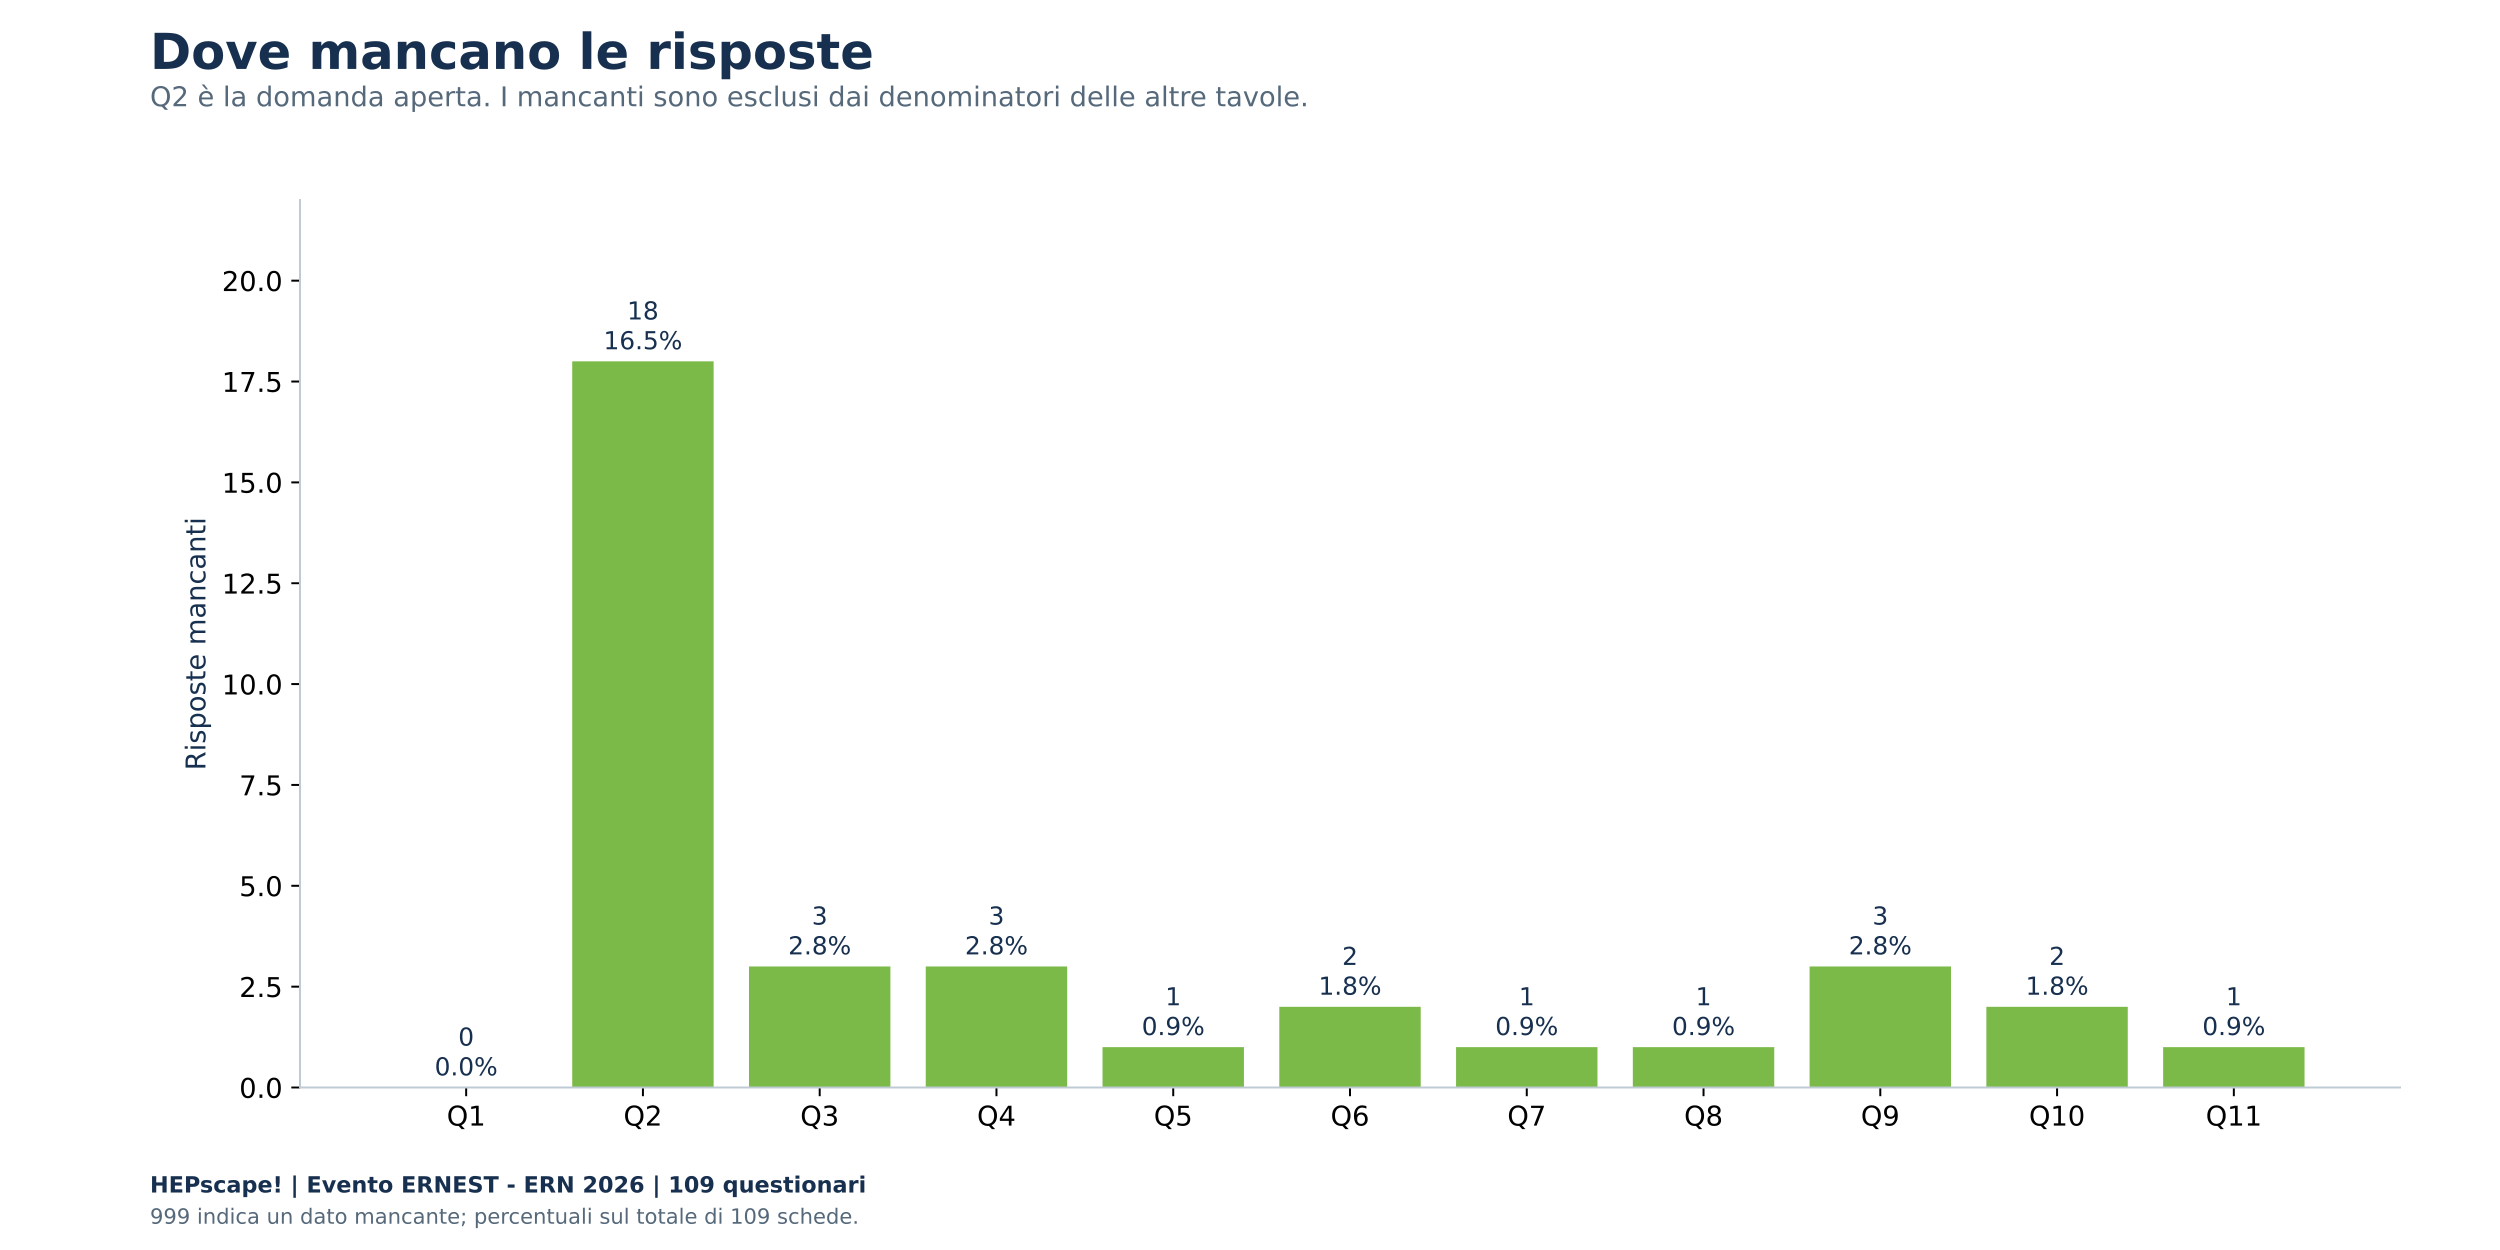
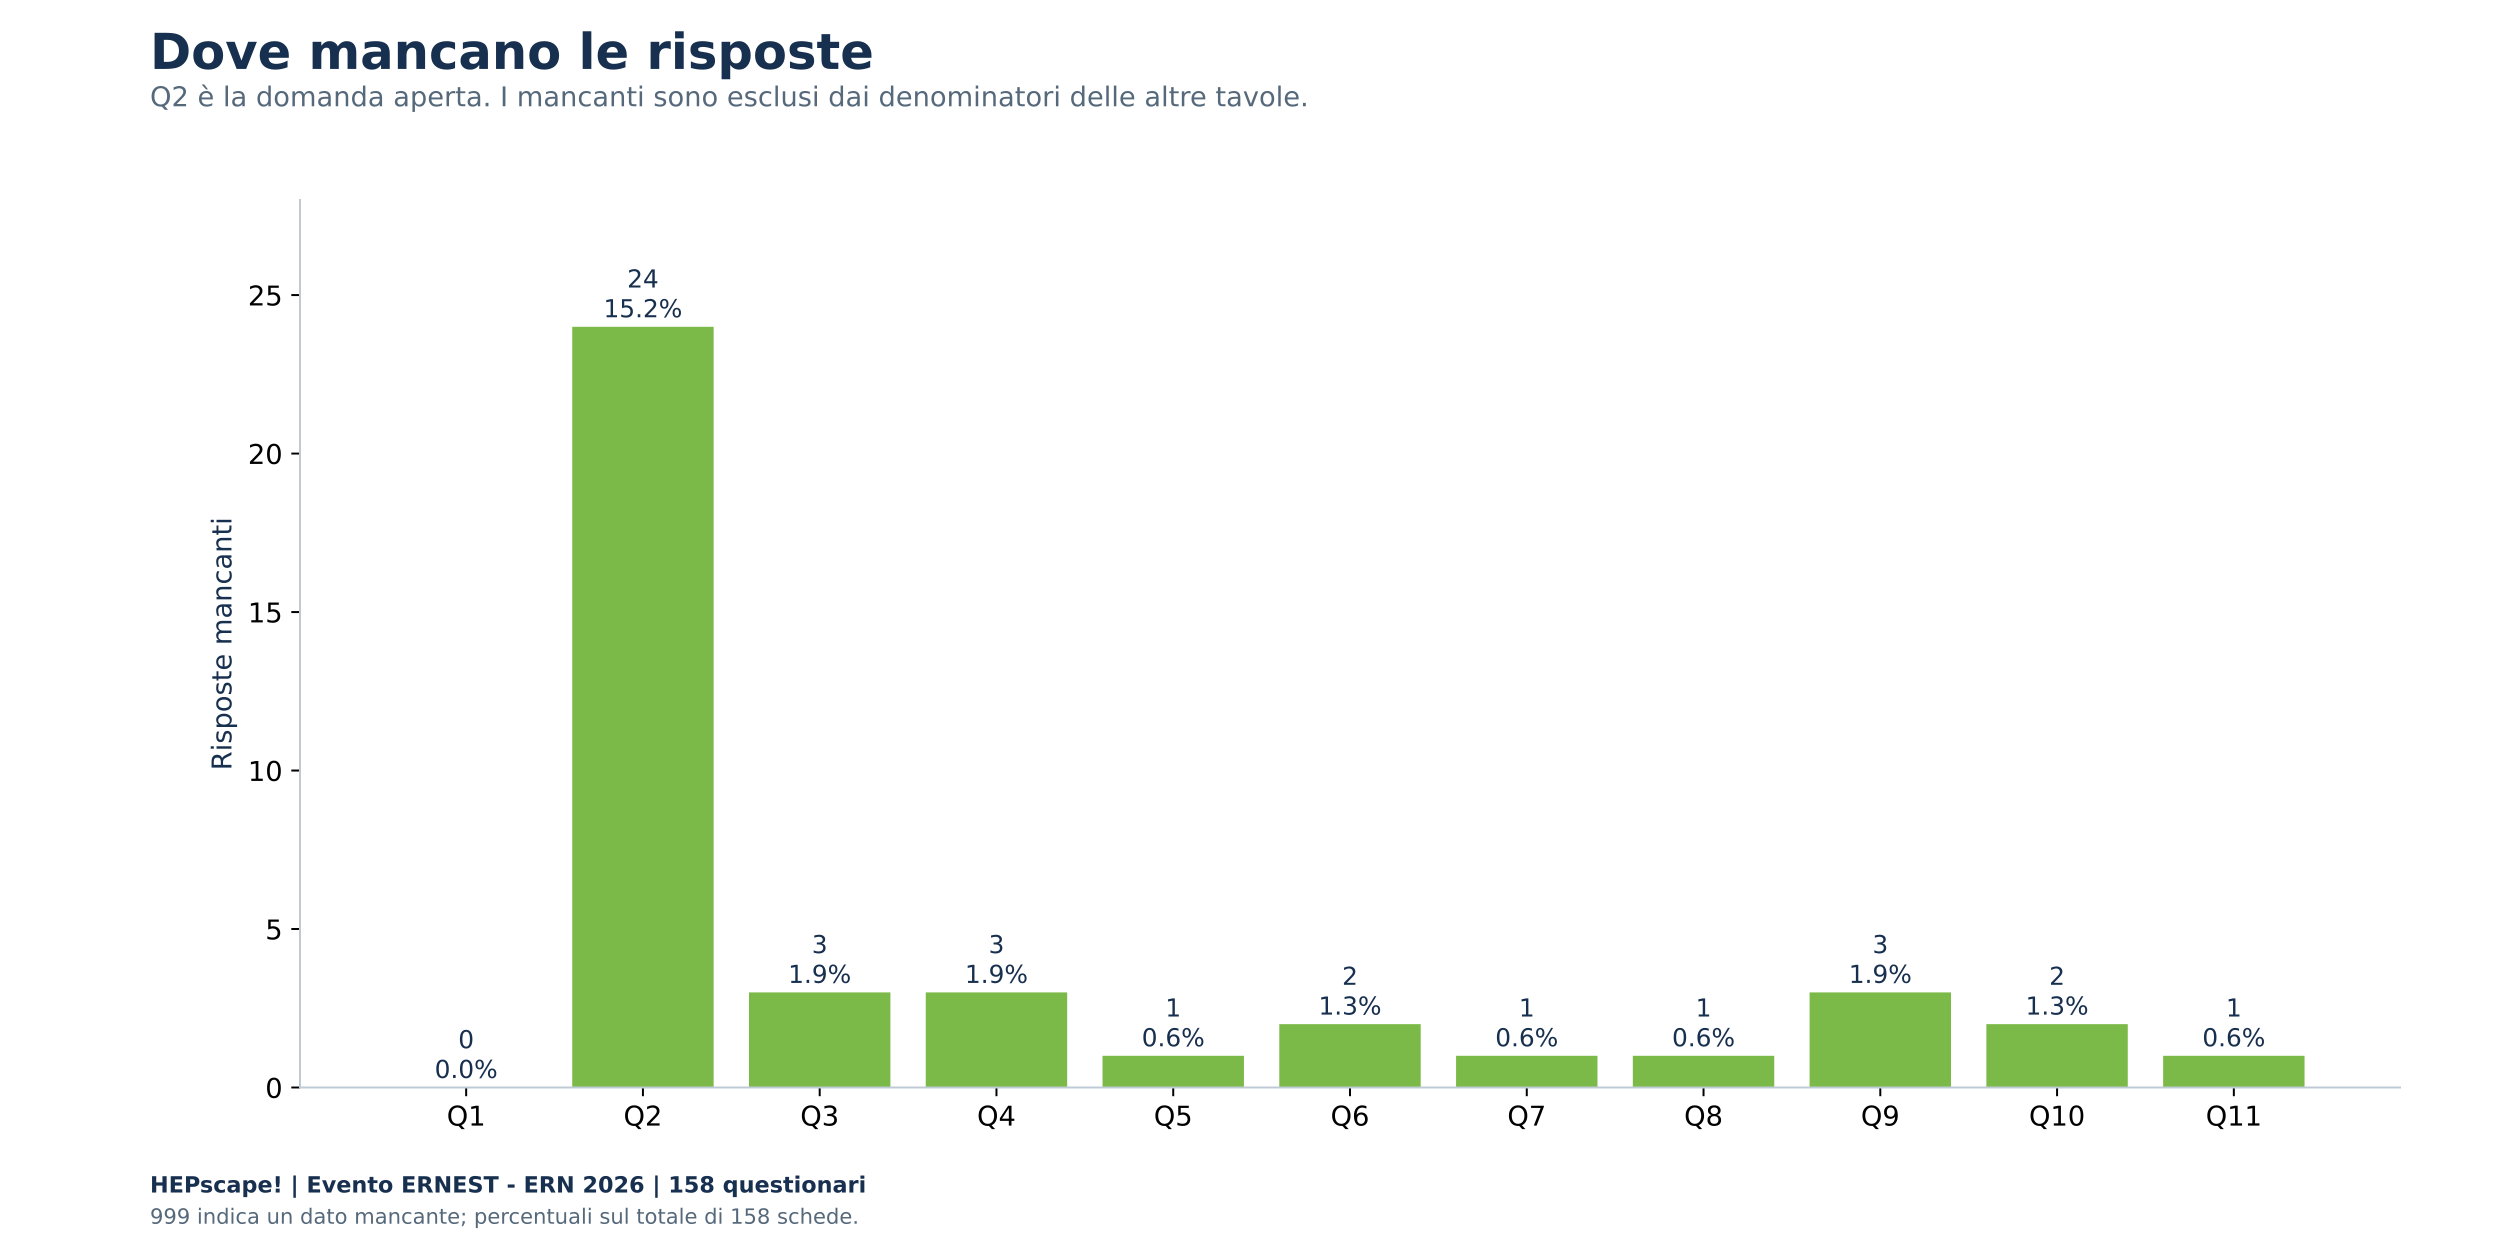
<svg xmlns="http://www.w3.org/2000/svg" xmlns:xlink="http://www.w3.org/1999/xlink" width="1008pt" height="504pt" viewBox="0 0 1008 504" version="1.1">
  <defs>
    <style type="text/css">*{stroke-linejoin: round; stroke-linecap: butt}</style>
  </defs>
  <g id="figure_1">
    <g id="patch_1">
      <path d="M 0 504  L 1008 504  L 1008 0  L 0 0  z " style="fill: #ffffff" />
    </g>
    <g id="axes_1">
      <g id="patch_2">
        <path d="M 120.96 438.48  L 967.68 438.48  L 967.68 80.64  L 120.96 80.64  z " style="fill: #ffffff" />
      </g>
      <g id="patch_3">
-         <path d="M 159.447 438.48  L 216.465 438.48  L 216.465 438.48  L 159.447 438.48  z " clip-path="url(#pb9909168cd)" style="fill: #7bba48" />
+         <path d="M 159.447 438.48  L 216.465 438.48  L 216.465 438.48  L 159.447 438.48  z " clip-path="url(#p4ba3d19e28)" style="fill: #7bba48" />
      </g>
      <g id="patch_4">
-         <path d="M 230.72 438.48  L 287.738 438.48  L 287.738 145.702  L 230.72 145.702  z " clip-path="url(#pb9909168cd)" style="fill: #7bba48" />
+         <path d="M 230.72 438.48  L 287.738 438.48  L 287.738 131.76  L 230.72 131.76  z " clip-path="url(#p4ba3d19e28)" style="fill: #7bba48" />
      </g>
      <g id="patch_5">
-         <path d="M 301.993 438.48  L 359.011 438.48  L 359.011 389.684  L 301.993 389.684  z " clip-path="url(#pb9909168cd)" style="fill: #7bba48" />
+         <path d="M 301.993 438.48  L 359.011 438.48  L 359.011 400.14  L 301.993 400.14  z " clip-path="url(#p4ba3d19e28)" style="fill: #7bba48" />
      </g>
      <g id="patch_6">
-         <path d="M 373.265 438.48  L 430.284 438.48  L 430.284 389.684  L 373.265 389.684  z " clip-path="url(#pb9909168cd)" style="fill: #7bba48" />
+         <path d="M 373.265 438.48  L 430.284 438.48  L 430.284 400.14  L 373.265 400.14  z " clip-path="url(#p4ba3d19e28)" style="fill: #7bba48" />
      </g>
      <g id="patch_7">
-         <path d="M 444.538 438.48  L 501.556 438.48  L 501.556 422.215  L 444.538 422.215  z " clip-path="url(#pb9909168cd)" style="fill: #7bba48" />
+         <path d="M 444.538 438.48  L 501.556 438.48  L 501.556 425.7  L 444.538 425.7  z " clip-path="url(#p4ba3d19e28)" style="fill: #7bba48" />
      </g>
      <g id="patch_8">
-         <path d="M 515.811 438.48  L 572.829 438.48  L 572.829 405.949  L 515.811 405.949  z " clip-path="url(#pb9909168cd)" style="fill: #7bba48" />
+         <path d="M 515.811 438.48  L 572.829 438.48  L 572.829 412.92  L 515.811 412.92  z " clip-path="url(#p4ba3d19e28)" style="fill: #7bba48" />
      </g>
      <g id="patch_9">
-         <path d="M 587.084 438.48  L 644.102 438.48  L 644.102 422.215  L 587.084 422.215  z " clip-path="url(#pb9909168cd)" style="fill: #7bba48" />
+         <path d="M 587.084 438.48  L 644.102 438.48  L 644.102 425.7  L 587.084 425.7  z " clip-path="url(#p4ba3d19e28)" style="fill: #7bba48" />
      </g>
      <g id="patch_10">
-         <path d="M 658.356 438.48  L 715.375 438.48  L 715.375 422.215  L 658.356 422.215  z " clip-path="url(#pb9909168cd)" style="fill: #7bba48" />
+         <path d="M 658.356 438.48  L 715.375 438.48  L 715.375 425.7  L 658.356 425.7  z " clip-path="url(#p4ba3d19e28)" style="fill: #7bba48" />
      </g>
      <g id="patch_11">
-         <path d="M 729.629 438.48  L 786.647 438.48  L 786.647 389.684  L 729.629 389.684  z " clip-path="url(#pb9909168cd)" style="fill: #7bba48" />
+         <path d="M 729.629 438.48  L 786.647 438.48  L 786.647 400.14  L 729.629 400.14  z " clip-path="url(#p4ba3d19e28)" style="fill: #7bba48" />
      </g>
      <g id="patch_12">
-         <path d="M 800.902 438.48  L 857.92 438.48  L 857.92 405.949  L 800.902 405.949  z " clip-path="url(#pb9909168cd)" style="fill: #7bba48" />
+         <path d="M 800.902 438.48  L 857.92 438.48  L 857.92 412.92  L 800.902 412.92  z " clip-path="url(#p4ba3d19e28)" style="fill: #7bba48" />
      </g>
      <g id="patch_13">
-         <path d="M 872.175 438.48  L 929.193 438.48  L 929.193 422.215  L 872.175 422.215  z " clip-path="url(#pb9909168cd)" style="fill: #7bba48" />
+         <path d="M 872.175 438.48  L 929.193 438.48  L 929.193 425.7  L 872.175 425.7  z " clip-path="url(#p4ba3d19e28)" style="fill: #7bba48" />
      </g>
      <g id="matplotlib.axis_1">
        <g id="xtick_1">
          <g id="line2d_1">
            <defs>
-               <path id="m5d9aae6c41" d="M 0 0  L 0 3.5  " style="stroke: #000000; stroke-width: 0.8" />
+               <path id="me56580a99a" d="M 0 0  L 0 3.5  " style="stroke: #000000; stroke-width: 0.8" />
            </defs>
            <g>
-               <use xlink:href="#m5d9aae6c41" x="187.956" y="438.48" style="stroke: #000000; stroke-width: 0.8" />
+               <use xlink:href="#me56580a99a" x="187.956" y="438.48" style="stroke: #000000; stroke-width: 0.8" />
            </g>
          </g>
          <g id="text_1">
            <text style="font-size: 11px; font-family: 'DejaVu Sans'; text-anchor: middle" x="187.956" y="453.837" transform="rotate(-0 187.9564 453.8374)">Q1</text>
          </g>
        </g>
        <g id="xtick_2">
          <g id="line2d_2">
            <g>
-               <use xlink:href="#m5d9aae6c41" x="259.229" y="438.48" style="stroke: #000000; stroke-width: 0.8" />
+               <use xlink:href="#me56580a99a" x="259.229" y="438.48" style="stroke: #000000; stroke-width: 0.8" />
            </g>
          </g>
          <g id="text_2">
            <text style="font-size: 11px; font-family: 'DejaVu Sans'; text-anchor: middle" x="259.229" y="453.837" transform="rotate(-0 259.2291 453.8374)">Q2</text>
          </g>
        </g>
        <g id="xtick_3">
          <g id="line2d_3">
            <g>
-               <use xlink:href="#m5d9aae6c41" x="330.502" y="438.48" style="stroke: #000000; stroke-width: 0.8" />
+               <use xlink:href="#me56580a99a" x="330.502" y="438.48" style="stroke: #000000; stroke-width: 0.8" />
            </g>
          </g>
          <g id="text_3">
            <text style="font-size: 11px; font-family: 'DejaVu Sans'; text-anchor: middle" x="330.502" y="453.837" transform="rotate(-0 330.5018 453.8374)">Q3</text>
          </g>
        </g>
        <g id="xtick_4">
          <g id="line2d_4">
            <g>
-               <use xlink:href="#m5d9aae6c41" x="401.775" y="438.48" style="stroke: #000000; stroke-width: 0.8" />
+               <use xlink:href="#me56580a99a" x="401.775" y="438.48" style="stroke: #000000; stroke-width: 0.8" />
            </g>
          </g>
          <g id="text_4">
            <text style="font-size: 11px; font-family: 'DejaVu Sans'; text-anchor: middle" x="401.775" y="453.837" transform="rotate(-0 401.7745 453.8374)">Q4</text>
          </g>
        </g>
        <g id="xtick_5">
          <g id="line2d_5">
            <g>
-               <use xlink:href="#m5d9aae6c41" x="473.047" y="438.48" style="stroke: #000000; stroke-width: 0.8" />
+               <use xlink:href="#me56580a99a" x="473.047" y="438.48" style="stroke: #000000; stroke-width: 0.8" />
            </g>
          </g>
          <g id="text_5">
            <text style="font-size: 11px; font-family: 'DejaVu Sans'; text-anchor: middle" x="473.047" y="453.837" transform="rotate(-0 473.0473 453.8374)">Q5</text>
          </g>
        </g>
        <g id="xtick_6">
          <g id="line2d_6">
            <g>
-               <use xlink:href="#m5d9aae6c41" x="544.32" y="438.48" style="stroke: #000000; stroke-width: 0.8" />
+               <use xlink:href="#me56580a99a" x="544.32" y="438.48" style="stroke: #000000; stroke-width: 0.8" />
            </g>
          </g>
          <g id="text_6">
            <text style="font-size: 11px; font-family: 'DejaVu Sans'; text-anchor: middle" x="544.32" y="453.837" transform="rotate(-0 544.32 453.8374)">Q6</text>
          </g>
        </g>
        <g id="xtick_7">
          <g id="line2d_7">
            <g>
-               <use xlink:href="#m5d9aae6c41" x="615.593" y="438.48" style="stroke: #000000; stroke-width: 0.8" />
+               <use xlink:href="#me56580a99a" x="615.593" y="438.48" style="stroke: #000000; stroke-width: 0.8" />
            </g>
          </g>
          <g id="text_7">
            <text style="font-size: 11px; font-family: 'DejaVu Sans'; text-anchor: middle" x="615.593" y="453.837" transform="rotate(-0 615.5927 453.8374)">Q7</text>
          </g>
        </g>
        <g id="xtick_8">
          <g id="line2d_8">
            <g>
-               <use xlink:href="#m5d9aae6c41" x="686.865" y="438.48" style="stroke: #000000; stroke-width: 0.8" />
+               <use xlink:href="#me56580a99a" x="686.865" y="438.48" style="stroke: #000000; stroke-width: 0.8" />
            </g>
          </g>
          <g id="text_8">
            <text style="font-size: 11px; font-family: 'DejaVu Sans'; text-anchor: middle" x="686.865" y="453.837" transform="rotate(-0 686.8655 453.8374)">Q8</text>
          </g>
        </g>
        <g id="xtick_9">
          <g id="line2d_9">
            <g>
-               <use xlink:href="#m5d9aae6c41" x="758.138" y="438.48" style="stroke: #000000; stroke-width: 0.8" />
+               <use xlink:href="#me56580a99a" x="758.138" y="438.48" style="stroke: #000000; stroke-width: 0.8" />
            </g>
          </g>
          <g id="text_9">
            <text style="font-size: 11px; font-family: 'DejaVu Sans'; text-anchor: middle" x="758.138" y="453.837" transform="rotate(-0 758.1382 453.8374)">Q9</text>
          </g>
        </g>
        <g id="xtick_10">
          <g id="line2d_10">
            <g>
-               <use xlink:href="#m5d9aae6c41" x="829.411" y="438.48" style="stroke: #000000; stroke-width: 0.8" />
+               <use xlink:href="#me56580a99a" x="829.411" y="438.48" style="stroke: #000000; stroke-width: 0.8" />
            </g>
          </g>
          <g id="text_10">
            <text style="font-size: 11px; font-family: 'DejaVu Sans'; text-anchor: middle" x="829.411" y="453.837" transform="rotate(-0 829.4109 453.8374)">Q10</text>
          </g>
        </g>
        <g id="xtick_11">
          <g id="line2d_11">
            <g>
-               <use xlink:href="#m5d9aae6c41" x="900.684" y="438.48" style="stroke: #000000; stroke-width: 0.8" />
+               <use xlink:href="#me56580a99a" x="900.684" y="438.48" style="stroke: #000000; stroke-width: 0.8" />
            </g>
          </g>
          <g id="text_11">
            <text style="font-size: 11px; font-family: 'DejaVu Sans'; text-anchor: middle" x="900.684" y="453.837" transform="rotate(-0 900.6836 453.8374)">Q11</text>
          </g>
        </g>
      </g>
      <g id="matplotlib.axis_2">
        <g id="ytick_1">
          <g id="line2d_12">
            <defs>
-               <path id="mbeca474b86" d="M 0 0  L -3.5 0  " style="stroke: #000000; stroke-width: 0.8" />
+               <path id="m4f8a3cc82a" d="M 0 0  L -3.5 0  " style="stroke: #000000; stroke-width: 0.8" />
            </defs>
            <g>
-               <use xlink:href="#mbeca474b86" x="120.96" y="438.48" style="stroke: #000000; stroke-width: 0.8" />
+               <use xlink:href="#m4f8a3cc82a" x="120.96" y="438.48" style="stroke: #000000; stroke-width: 0.8" />
            </g>
          </g>
          <g id="text_12">
-             <text style="font-size: 11px; font-family: 'DejaVu Sans'; text-anchor: end" x="113.96" y="442.659" transform="rotate(-0 113.96 442.6587)">0.0</text>
+             <text style="font-size: 11px; font-family: 'DejaVu Sans'; text-anchor: end" x="113.96" y="442.659" transform="rotate(-0 113.96 442.6587)">0</text>
          </g>
        </g>
        <g id="ytick_2">
          <g id="line2d_13">
            <g>
-               <use xlink:href="#mbeca474b86" x="120.96" y="397.816" style="stroke: #000000; stroke-width: 0.8" />
+               <use xlink:href="#m4f8a3cc82a" x="120.96" y="374.58" style="stroke: #000000; stroke-width: 0.8" />
            </g>
          </g>
          <g id="text_13">
-             <text style="font-size: 11px; font-family: 'DejaVu Sans'; text-anchor: end" x="113.96" y="401.995" transform="rotate(-0 113.96 401.9951)">2.5</text>
+             <text style="font-size: 11px; font-family: 'DejaVu Sans'; text-anchor: end" x="113.96" y="378.759" transform="rotate(-0 113.96 378.7587)">5</text>
          </g>
        </g>
        <g id="ytick_3">
          <g id="line2d_14">
            <g>
-               <use xlink:href="#mbeca474b86" x="120.96" y="357.153" style="stroke: #000000; stroke-width: 0.8" />
+               <use xlink:href="#m4f8a3cc82a" x="120.96" y="310.68" style="stroke: #000000; stroke-width: 0.8" />
            </g>
          </g>
          <g id="text_14">
-             <text style="font-size: 11px; font-family: 'DejaVu Sans'; text-anchor: end" x="113.96" y="361.331" transform="rotate(-0 113.96 361.3314)">5.0</text>
+             <text style="font-size: 11px; font-family: 'DejaVu Sans'; text-anchor: end" x="113.96" y="314.859" transform="rotate(-0 113.96 314.8587)">10</text>
          </g>
        </g>
        <g id="ytick_4">
          <g id="line2d_15">
            <g>
-               <use xlink:href="#mbeca474b86" x="120.96" y="316.489" style="stroke: #000000; stroke-width: 0.8" />
+               <use xlink:href="#m4f8a3cc82a" x="120.96" y="246.78" style="stroke: #000000; stroke-width: 0.8" />
            </g>
          </g>
          <g id="text_15">
-             <text style="font-size: 11px; font-family: 'DejaVu Sans'; text-anchor: end" x="113.96" y="320.668" transform="rotate(-0 113.96 320.6678)">7.5</text>
+             <text style="font-size: 11px; font-family: 'DejaVu Sans'; text-anchor: end" x="113.96" y="250.959" transform="rotate(-0 113.96 250.9587)">15</text>
          </g>
        </g>
        <g id="ytick_5">
          <g id="line2d_16">
            <g>
-               <use xlink:href="#mbeca474b86" x="120.96" y="275.825" style="stroke: #000000; stroke-width: 0.8" />
+               <use xlink:href="#m4f8a3cc82a" x="120.96" y="182.88" style="stroke: #000000; stroke-width: 0.8" />
            </g>
          </g>
          <g id="text_16">
-             <text style="font-size: 11px; font-family: 'DejaVu Sans'; text-anchor: end" x="113.96" y="280.004" transform="rotate(-0 113.96 280.0042)">10.0</text>
+             <text style="font-size: 11px; font-family: 'DejaVu Sans'; text-anchor: end" x="113.96" y="187.059" transform="rotate(-0 113.96 187.0587)">20</text>
          </g>
        </g>
        <g id="ytick_6">
          <g id="line2d_17">
            <g>
-               <use xlink:href="#mbeca474b86" x="120.96" y="235.162" style="stroke: #000000; stroke-width: 0.8" />
+               <use xlink:href="#m4f8a3cc82a" x="120.96" y="118.98" style="stroke: #000000; stroke-width: 0.8" />
            </g>
          </g>
          <g id="text_17">
-             <text style="font-size: 11px; font-family: 'DejaVu Sans'; text-anchor: end" x="113.96" y="239.341" transform="rotate(-0 113.96 239.3405)">12.5</text>
-           </g>
-         </g>
-         <g id="ytick_7">
-           <g id="line2d_18">
-             <g>
-               <use xlink:href="#mbeca474b86" x="120.96" y="194.498" style="stroke: #000000; stroke-width: 0.8" />
-             </g>
-           </g>
-           <g id="text_18">
-             <text style="font-size: 11px; font-family: 'DejaVu Sans'; text-anchor: end" x="113.96" y="198.677" transform="rotate(-0 113.96 198.6769)">15.0</text>
-           </g>
-         </g>
-         <g id="ytick_8">
-           <g id="line2d_19">
-             <g>
-               <use xlink:href="#mbeca474b86" x="120.96" y="153.835" style="stroke: #000000; stroke-width: 0.8" />
-             </g>
-           </g>
-           <g id="text_19">
-             <text style="font-size: 11px; font-family: 'DejaVu Sans'; text-anchor: end" x="113.96" y="158.013" transform="rotate(-0 113.96 158.0133)">17.5</text>
-           </g>
-         </g>
-         <g id="ytick_9">
-           <g id="line2d_20">
-             <g>
-               <use xlink:href="#mbeca474b86" x="120.96" y="113.171" style="stroke: #000000; stroke-width: 0.8" />
-             </g>
-           </g>
-           <g id="text_20">
-             <text style="font-size: 11px; font-family: 'DejaVu Sans'; text-anchor: end" x="113.96" y="117.35" transform="rotate(-0 113.96 117.3496)">20.0</text>
-           </g>
-         </g>
-         <g id="text_21">
-           <text style="font-size: 11px; font-family: 'DejaVu Sans'; text-anchor: middle; fill: #18304f" x="82.825" y="259.56" transform="rotate(-90 82.82523 259.56)">Risposte mancanti</text>
+             <text style="font-size: 11px; font-family: 'DejaVu Sans'; text-anchor: end" x="113.96" y="123.159" transform="rotate(-0 113.96 123.1587)">25</text>
+           </g>
+         </g>
+         <g id="text_18">
+           <text style="font-size: 11px; font-family: 'DejaVu Sans'; text-anchor: middle; fill: #18304f" x="93.32" y="259.56" transform="rotate(-90 93.31992 259.56)">Risposte mancanti</text>
        </g>
      </g>
      <g id="patch_14">
        <path d="M 120.96 438.48  L 120.96 80.64  " style="fill: none; stroke: #becbd5; stroke-width: 0.8; stroke-linejoin: miter; stroke-linecap: square" />
      </g>
      <g id="patch_15">
        <path d="M 120.96 438.48  L 967.68 438.48  " style="fill: none; stroke: #becbd5; stroke-width: 0.8; stroke-linejoin: miter; stroke-linecap: square" />
      </g>
+       <g id="text_19">
+         <text style="font-size: 10px; font-family: 'DejaVu Sans'; fill: #18304f" transform="translate(184.7751 422.644)">0</text>
+         <text style="font-size: 10px; font-family: 'DejaVu Sans'; fill: #18304f" transform="translate(175.254 434.646)">0.0%</text>
+       </g>
+       <g id="text_20">
+         <text style="font-size: 10px; font-family: 'DejaVu Sans'; fill: #18304f" transform="translate(252.8666 115.924)">24</text>
+         <text style="font-size: 10px; font-family: 'DejaVu Sans'; fill: #18304f" transform="translate(243.3455 127.926)">15.2%</text>
+       </g>
+       <g id="text_21">
+         <text style="font-size: 10px; font-family: 'DejaVu Sans'; fill: #18304f" transform="translate(327.3206 384.304)">3</text>
+         <text style="font-size: 10px; font-family: 'DejaVu Sans'; fill: #18304f" transform="translate(317.7995 396.306)">1.9%</text>
+       </g>
      <g id="text_22">
-         <text style="font-size: 10px; font-family: 'DejaVu Sans'; fill: #18304f" transform="translate(184.7751 421.5984)">0</text>
-         <text style="font-size: 10px; font-family: 'DejaVu Sans'; fill: #18304f" transform="translate(175.254 433.6004)">0.0%</text>
+         <text style="font-size: 10px; font-family: 'DejaVu Sans'; fill: #18304f" transform="translate(398.5933 384.304)">3</text>
+         <text style="font-size: 10px; font-family: 'DejaVu Sans'; fill: #18304f" transform="translate(389.0722 396.306)">1.9%</text>
      </g>
      <g id="text_23">
-         <text style="font-size: 10px; font-family: 'DejaVu Sans'; fill: #18304f" transform="translate(252.8666 128.8202)">18</text>
-         <text style="font-size: 10px; font-family: 'DejaVu Sans'; fill: #18304f" transform="translate(243.3455 140.8222)">16.5%</text>
+         <text style="font-size: 10px; font-family: 'DejaVu Sans'; fill: #18304f" transform="translate(469.866 409.864)">1</text>
+         <text style="font-size: 10px; font-family: 'DejaVu Sans'; fill: #18304f" transform="translate(460.3449 421.866)">0.6%</text>
      </g>
      <g id="text_24">
-         <text style="font-size: 10px; font-family: 'DejaVu Sans'; fill: #18304f" transform="translate(327.3206 372.802)">3</text>
-         <text style="font-size: 10px; font-family: 'DejaVu Sans'; fill: #18304f" transform="translate(317.7995 384.804)">2.8%</text>
+         <text style="font-size: 10px; font-family: 'DejaVu Sans'; fill: #18304f" transform="translate(541.1387 397.084)">2</text>
+         <text style="font-size: 10px; font-family: 'DejaVu Sans'; fill: #18304f" transform="translate(531.6177 409.086)">1.3%</text>
      </g>
      <g id="text_25">
-         <text style="font-size: 10px; font-family: 'DejaVu Sans'; fill: #18304f" transform="translate(398.5933 372.802)">3</text>
-         <text style="font-size: 10px; font-family: 'DejaVu Sans'; fill: #18304f" transform="translate(389.0722 384.804)">2.8%</text>
+         <text style="font-size: 10px; font-family: 'DejaVu Sans'; fill: #18304f" transform="translate(612.4115 409.864)">1</text>
+         <text style="font-size: 10px; font-family: 'DejaVu Sans'; fill: #18304f" transform="translate(602.8904 421.866)">0.6%</text>
      </g>
      <g id="text_26">
-         <text style="font-size: 10px; font-family: 'DejaVu Sans'; fill: #18304f" transform="translate(469.866 405.333)">1</text>
-         <text style="font-size: 10px; font-family: 'DejaVu Sans'; fill: #18304f" transform="translate(460.3449 417.3349)">0.9%</text>
+         <text style="font-size: 10px; font-family: 'DejaVu Sans'; fill: #18304f" transform="translate(683.6842 409.864)">1</text>
+         <text style="font-size: 10px; font-family: 'DejaVu Sans'; fill: #18304f" transform="translate(674.1631 421.866)">0.6%</text>
      </g>
      <g id="text_27">
-         <text style="font-size: 10px; font-family: 'DejaVu Sans'; fill: #18304f" transform="translate(541.1387 389.0675)">2</text>
-         <text style="font-size: 10px; font-family: 'DejaVu Sans'; fill: #18304f" transform="translate(531.6177 401.0695)">1.8%</text>
+         <text style="font-size: 10px; font-family: 'DejaVu Sans'; fill: #18304f" transform="translate(754.9569 384.304)">3</text>
+         <text style="font-size: 10px; font-family: 'DejaVu Sans'; fill: #18304f" transform="translate(745.4358 396.306)">1.9%</text>
      </g>
      <g id="text_28">
-         <text style="font-size: 10px; font-family: 'DejaVu Sans'; fill: #18304f" transform="translate(612.4115 405.333)">1</text>
-         <text style="font-size: 10px; font-family: 'DejaVu Sans'; fill: #18304f" transform="translate(602.8904 417.3349)">0.9%</text>
+         <text style="font-size: 10px; font-family: 'DejaVu Sans'; fill: #18304f" transform="translate(826.2297 397.084)">2</text>
+         <text style="font-size: 10px; font-family: 'DejaVu Sans'; fill: #18304f" transform="translate(816.7086 409.086)">1.3%</text>
      </g>
      <g id="text_29">
-         <text style="font-size: 10px; font-family: 'DejaVu Sans'; fill: #18304f" transform="translate(683.6842 405.333)">1</text>
-         <text style="font-size: 10px; font-family: 'DejaVu Sans'; fill: #18304f" transform="translate(674.1631 417.3349)">0.9%</text>
-       </g>
-       <g id="text_30">
-         <text style="font-size: 10px; font-family: 'DejaVu Sans'; fill: #18304f" transform="translate(754.9569 372.802)">3</text>
-         <text style="font-size: 10px; font-family: 'DejaVu Sans'; fill: #18304f" transform="translate(745.4358 384.804)">2.8%</text>
-       </g>
-       <g id="text_31">
-         <text style="font-size: 10px; font-family: 'DejaVu Sans'; fill: #18304f" transform="translate(826.2297 389.0675)">2</text>
-         <text style="font-size: 10px; font-family: 'DejaVu Sans'; fill: #18304f" transform="translate(816.7086 401.0695)">1.8%</text>
-       </g>
-       <g id="text_32">
-         <text style="font-size: 10px; font-family: 'DejaVu Sans'; fill: #18304f" transform="translate(897.5024 405.333)">1</text>
-         <text style="font-size: 10px; font-family: 'DejaVu Sans'; fill: #18304f" transform="translate(887.9813 417.3349)">0.9%</text>
-       </g>
+         <text style="font-size: 10px; font-family: 'DejaVu Sans'; fill: #18304f" transform="translate(897.5024 409.864)">1</text>
+         <text style="font-size: 10px; font-family: 'DejaVu Sans'; fill: #18304f" transform="translate(887.9813 421.866)">0.6%</text>
+       </g>
+     </g>
+     <g id="text_30">
+       <text style="font-weight: 700; font-size: 20px; font-family: 'DejaVu Sans'; text-anchor: start; fill: #18304f" x="60.48" y="27.797" transform="rotate(-0 60.48 27.79688)">Dove mancano le risposte</text>
+     </g>
+     <g id="text_31">
+       <text style="font-size: 11px; font-family: 'DejaVu Sans'; text-anchor: start; fill: #56697b" x="60.48" y="42.84" transform="rotate(-0 60.48 42.84)">Q2 è la domanda aperta. I mancanti sono esclusi dai denominatori delle altre tavole.</text>
+     </g>
+     <g id="text_32">
+       <text style="font-weight: 700; font-size: 9px; font-family: 'DejaVu Sans'; text-anchor: start; fill: #18304f" x="60.48" y="480.816" transform="rotate(-0 60.48 480.816)">HEPscape! | Evento ERNEST - ERN 2026 | 158 questionari</text>
    </g>
    <g id="text_33">
-       <text style="font-weight: 700; font-size: 20px; font-family: 'DejaVu Sans'; text-anchor: start; fill: #18304f" x="60.48" y="27.797" transform="rotate(-0 60.48 27.79688)">Dove mancano le risposte</text>
-     </g>
-     <g id="text_34">
-       <text style="font-size: 11px; font-family: 'DejaVu Sans'; text-anchor: start; fill: #56697b" x="60.48" y="42.84" transform="rotate(-0 60.48 42.84)">Q2 è la domanda aperta. I mancanti sono esclusi dai denominatori delle altre tavole.</text>
-     </g>
-     <g id="text_35">
-       <text style="font-weight: 700; font-size: 9px; font-family: 'DejaVu Sans'; text-anchor: start; fill: #18304f" x="60.48" y="480.816" transform="rotate(-0 60.48 480.816)">HEPscape! | Evento ERNEST - ERN 2026 | 109 questionari</text>
-     </g>
-     <g id="text_36">
-       <text style="font-size: 8.5px; font-family: 'DejaVu Sans'; text-anchor: start; fill: #56697b" x="60.48" y="493.416" transform="rotate(-0 60.48 493.416)">999 indica un dato mancante; percentuali sul totale di 109 schede.</text>
+       <text style="font-size: 8.5px; font-family: 'DejaVu Sans'; text-anchor: start; fill: #56697b" x="60.48" y="493.416" transform="rotate(-0 60.48 493.416)">999 indica un dato mancante; percentuali sul totale di 158 schede.</text>
    </g>
  </g>
  <defs>
-     <clipPath id="pb9909168cd">
+     <clipPath id="p4ba3d19e28">
      <rect x="120.96" y="80.64" width="846.72" height="357.84" />
    </clipPath>
  </defs>
</svg>
